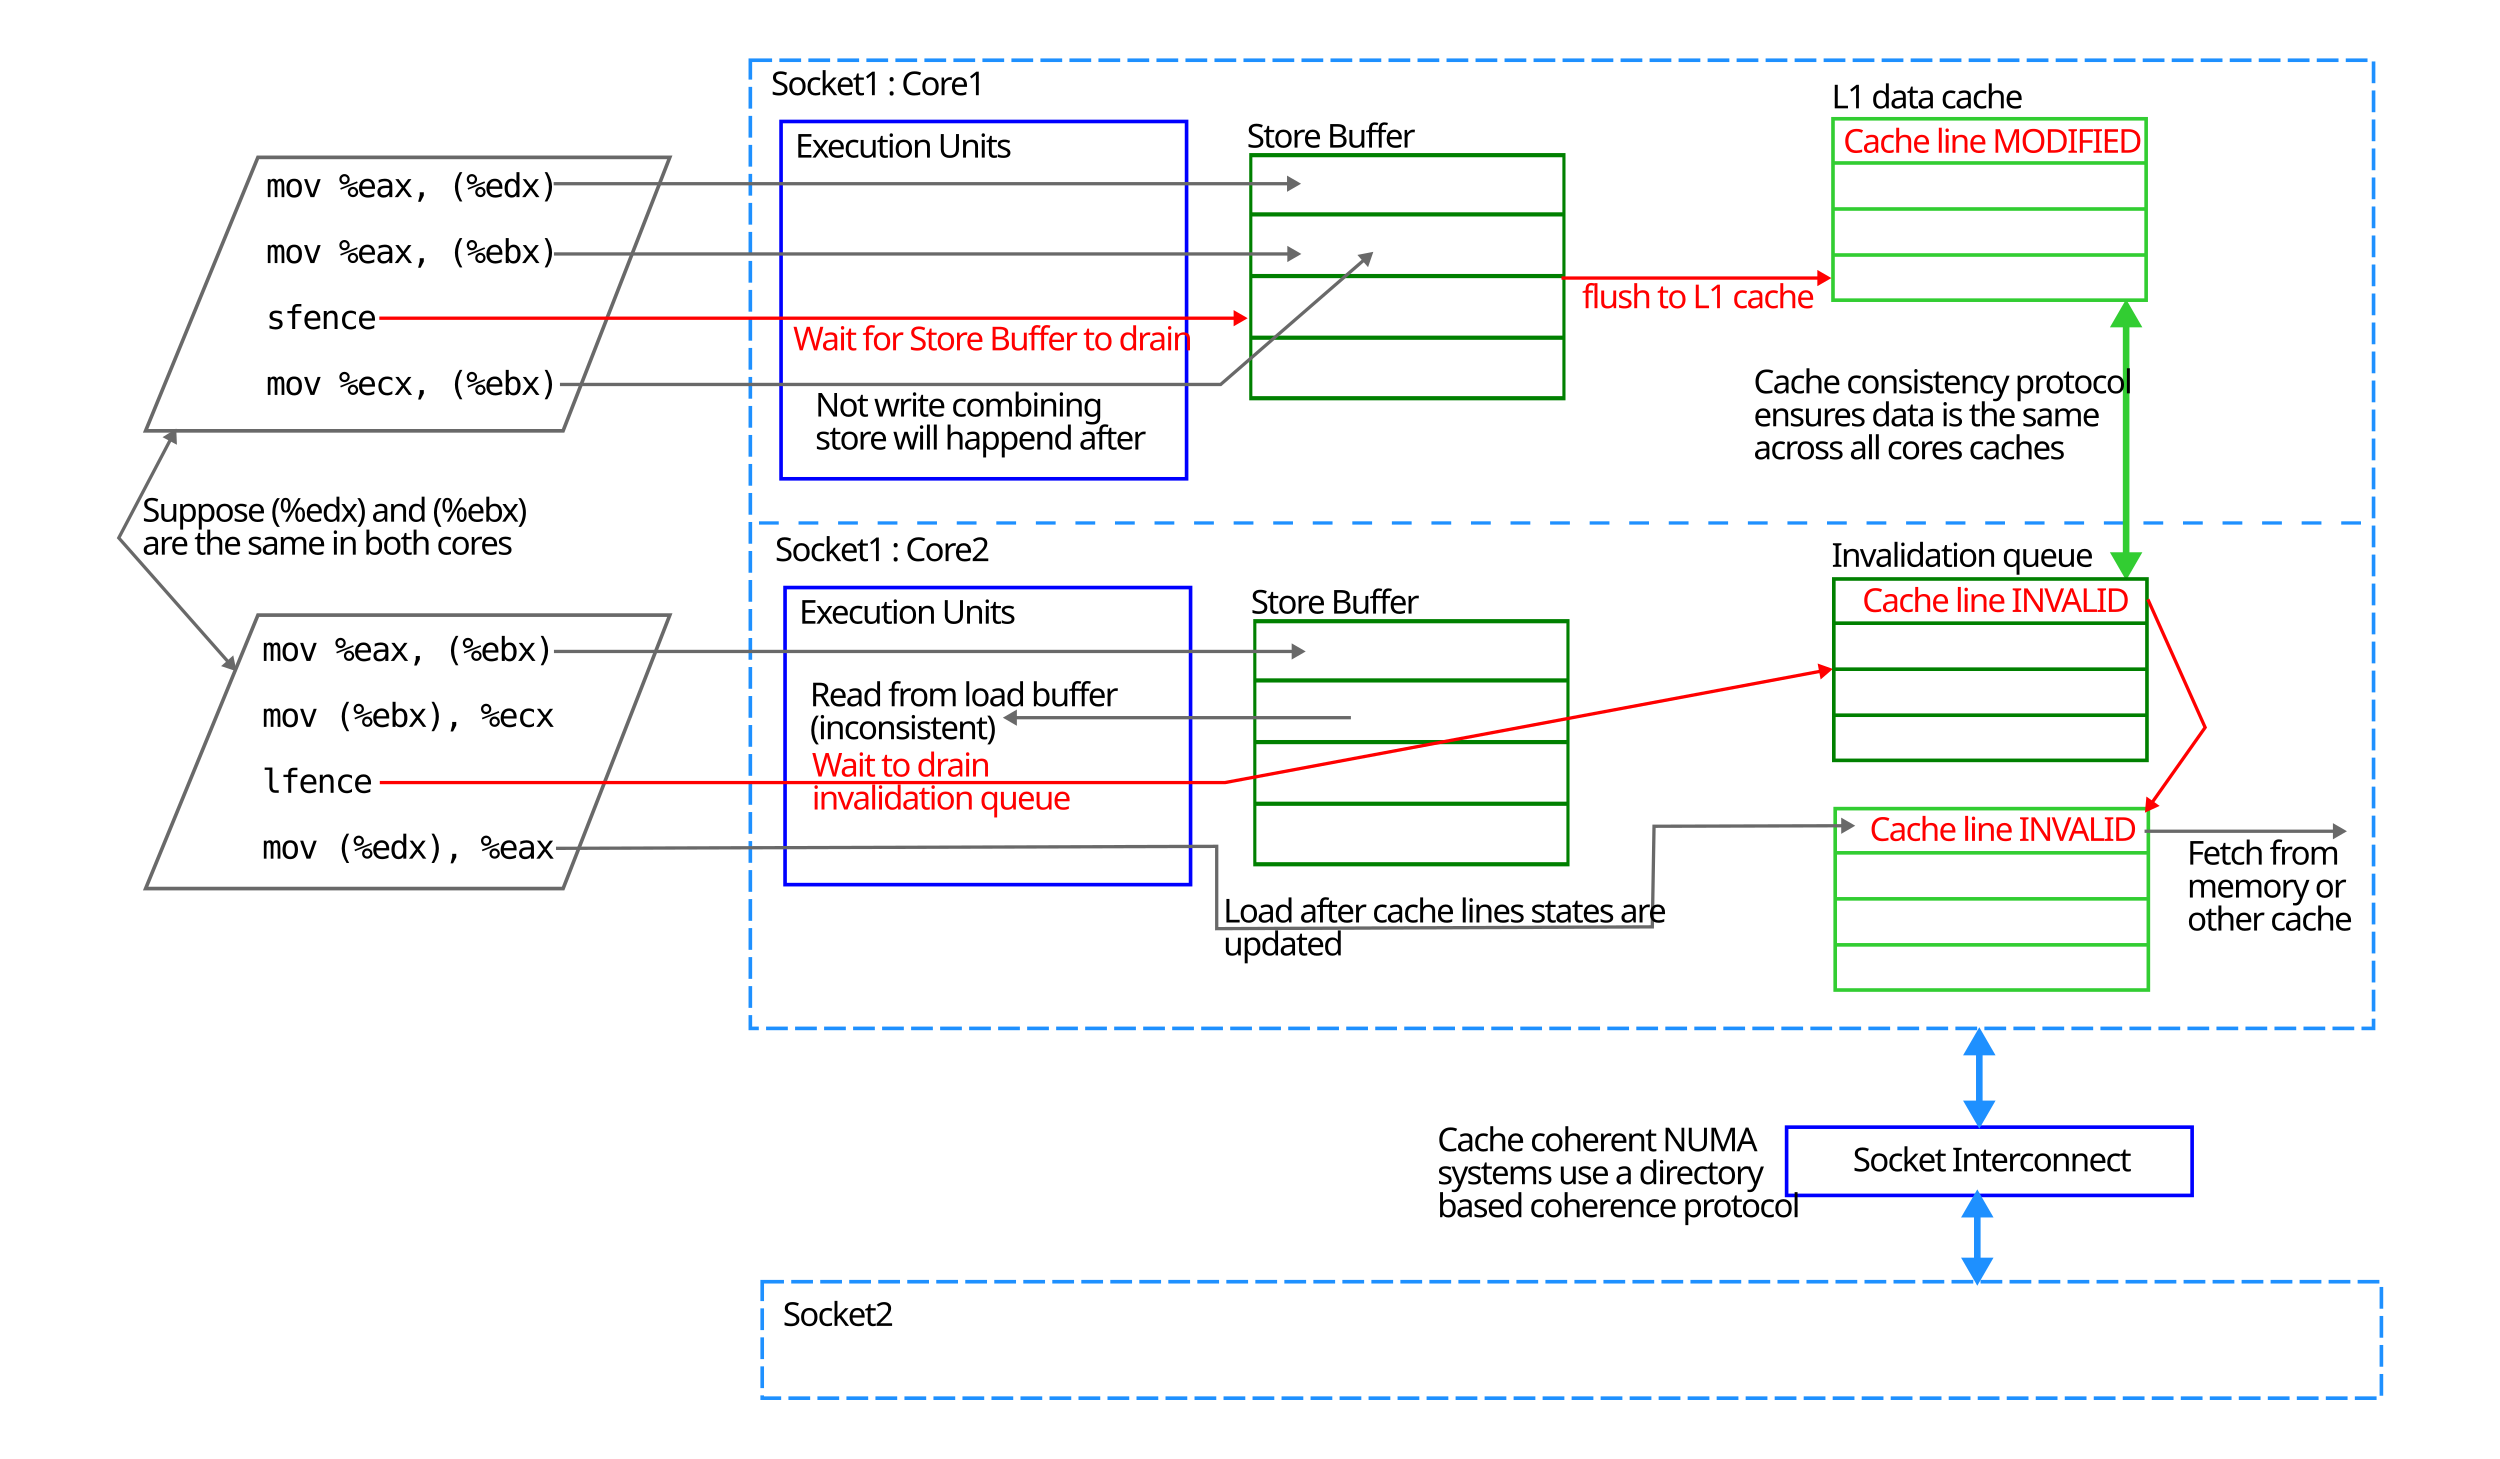
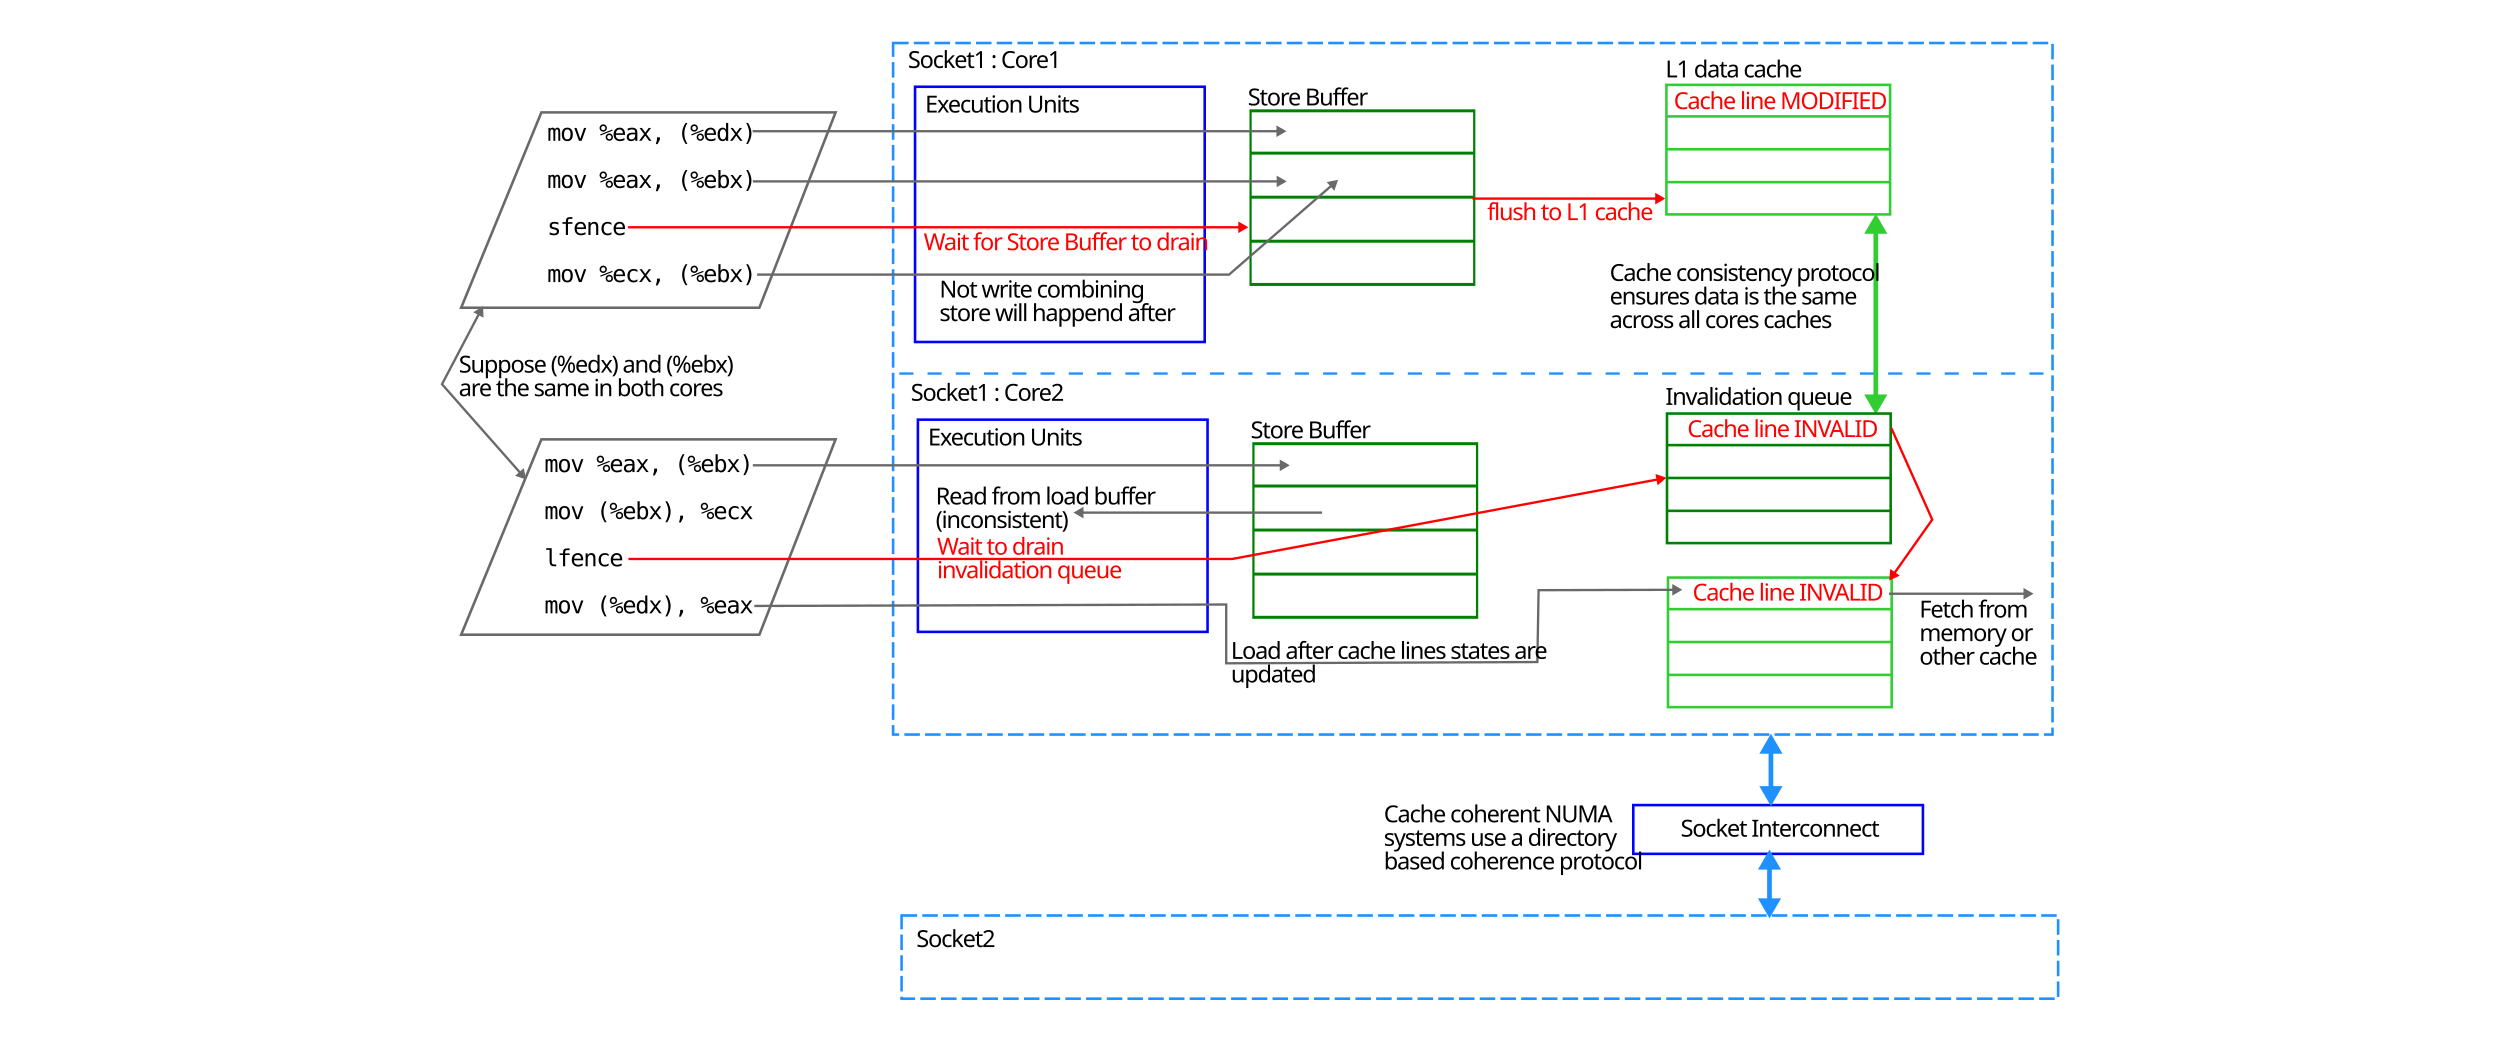
- <svg xmlns="http://www.w3.org/2000/svg" height="124.86mm" viewBox="0 0 758.42 442.42" width="214.04mm">
+ <svg xmlns="http://www.w3.org/2000/svg" height="500" width="1200" viewBox="0 0 758.42 442.42">
  <marker id="a" orient="auto" refX="0" refY="0" style="overflow:visible">
    <path d="m2.31 0-3.46 2v-4z" style="fill:#696969;fill-rule:evenodd;stroke:#696969;stroke-width:.4pt" />
  </marker>
  <marker id="b" orient="auto" refX="0" refY="0" style="overflow:visible">
    <path d="m5.77 0-8.65 5v-10z" style="fill:#32cd32;fill-rule:evenodd;stroke:#32cd32;stroke-width:1pt" transform="scale(-.4)" />
  </marker>
  <marker id="c" orient="auto" refX="0" refY="0" style="overflow:visible">
    <path d="m5.77 0-8.65 5v-10z" style="fill:#696969;fill-rule:evenodd;stroke:#696969;stroke-width:1pt" transform="scale(-.4)" />
  </marker>
  <marker id="d" orient="auto" refX="0" refY="0" style="overflow:visible">
    <path d="m5.77 0-8.65 5v-10z" style="fill:#696969;fill-rule:evenodd;stroke:#696969;stroke-width:1pt" transform="scale(-.4)" />
  </marker>
  <marker id="e" orient="auto" refX="0" refY="0" style="overflow:visible">
    <path d="m5.77 0-8.65 5v-10z" style="fill:#f00;fill-rule:evenodd;stroke:#f00;stroke-width:1pt" transform="scale(-.4)" />
  </marker>
  <marker id="f" orient="auto" refX="0" refY="0" style="overflow:visible">
    <path d="m5.77 0-8.65 5v-10z" style="fill:#f00;fill-rule:evenodd;stroke:#f00;stroke-width:1pt" transform="scale(-.4)" />
  </marker>
  <marker id="g" orient="auto" refX="0" refY="0" style="overflow:visible">
    <path d="m2.31 0-3.46 2v-4z" style="fill:#32cd32;fill-rule:evenodd;stroke:#32cd32;stroke-width:.4pt" />
  </marker>
  <marker id="h" orient="auto" refX="0" refY="0" style="overflow:visible">
    <path d="m5.77 0-8.65 5v-10z" style="fill:#696969;fill-rule:evenodd;stroke:#696969;stroke-width:1pt" transform="scale(-.4)" />
  </marker>
  <marker id="i" orient="auto" refX="0" refY="0" style="overflow:visible">
    <path d="m5.77 0-8.65 5v-10z" style="fill:#696969;fill-rule:evenodd;stroke:#696969;stroke-width:1pt" transform="scale(-.4)" />
  </marker>
  <marker id="j" orient="auto" refX="0" refY="0" style="overflow:visible">
    <path d="m5.77 0-8.65 5v-10z" style="fill:#696969;fill-rule:evenodd;stroke:#696969;stroke-width:1pt" transform="scale(-.4)" />
  </marker>
  <marker id="k" orient="auto" refX="0" refY="0" style="overflow:visible">
    <path d="m5.77 0-8.65 5v-10z" style="fill:#696969;fill-rule:evenodd;stroke:#696969;stroke-width:1pt" transform="scale(-.4)" />
  </marker>
  <marker id="l" orient="auto" refX="0" refY="0" style="overflow:visible">
    <path d="m5.77 0-8.65 5v-10z" style="fill:#f00;fill-rule:evenodd;stroke:#f00;stroke-width:1pt" transform="scale(-.4)" />
  </marker>
  <marker id="m" orient="auto" refX="0" refY="0" style="overflow:visible">
    <path d="m5.77 0-8.65 5v-10z" style="fill:#1e90ff;fill-rule:evenodd;stroke:#1e90ff;stroke-width:1pt" transform="scale(-.4)" />
  </marker>
  <marker id="n" orient="auto" refX="0" refY="0" style="overflow:visible">
    <path d="m2.31 0-3.46 2v-4z" style="fill:#1e90ff;fill-rule:evenodd;stroke:#1e90ff;stroke-width:.4pt" />
  </marker>
  <marker id="o" orient="auto" refX="0" refY="0" style="overflow:visible">
    <path d="m5.77 0-8.65 5v-10z" style="fill:#1e90ff;fill-rule:evenodd;stroke:#1e90ff;stroke-width:1pt" transform="scale(-.4)" />
  </marker>
  <marker id="p" orient="auto" refX="0" refY="0" style="overflow:visible">
    <path d="m2.31 0-3.46 2v-4z" style="fill:#1e90ff;fill-rule:evenodd;stroke:#1e90ff;stroke-width:.4pt" />
  </marker>
  <marker id="q" orient="auto" refX="0" refY="0" style="overflow:visible">
    <path d="m5.77 0-8.65 5v-10z" style="fill:#696969;fill-rule:evenodd;stroke:#696969;stroke-width:1pt" transform="scale(-.4)" />
  </marker>
  <marker id="r" orient="auto" refX="0" refY="0" style="overflow:visible">
    <path d="m5.77 0-8.65 5v-10z" style="fill:#f00;fill-rule:evenodd;stroke:#f00;stroke-width:1pt" transform="scale(-.4)" />
  </marker>
  <marker id="s" orient="auto" refX="0" refY="0" style="overflow:visible">
    <path d="m5.77 0-8.65 5v-10z" style="fill:#696969;fill-rule:evenodd;stroke:#696969;stroke-width:1pt" transform="scale(-.4)" />
  </marker>
  <g transform="translate(32.32 17.36)">
    <g transform="translate(-21.32 -49.33)">
      <path d="m67.24 79.71h124.95l-32.37 82.96h-126.65z" style="fill:none;stroke:#696969;stroke-width:1.1;stroke-miterlimit:10" />
      <text style="font-size:10;font-family:Droid Sans;letter-spacing:-.5;word-spacing:0" x="69.71" y="91.78">
        <tspan style="font-size:10;font-family:DejaVu Sans Mono" x="69.71" y="91.78">mov %eax, (%edx)</tspan>
        <tspan x="69.71" y="101.78" />
        <tspan style="font-size:10;font-family:DejaVu Sans Mono" x="69.71" y="111.78">mov %eax, (%ebx)</tspan>
        <tspan x="69.71" y="121.78" />
        <tspan style="font-size:10;font-family:DejaVu Sans Mono" x="69.71" y="131.78">sfence</tspan>
        <tspan x="69.71" y="141.78" />
        <tspan style="font-size:10;font-family:DejaVu Sans Mono" x="69.71" y="151.78">mov %ecx, (%ebx)</tspan>
      </text>
    </g>
    <g style="fill:none">
      <g style="stroke:#008000;stroke-width:.95" transform="matrix(1 0 0 1.34 137.72 -340.6)">
        <path d="m209.41 276.35h95v55.03h-95z" />
        <path d="m209.2 289.76h94.91" />
        <path d="m209.2 303.72h94.91" />
        <path d="m209.38 317.68h94.91" />
      </g>
      <g style="stroke-width:1.1">
        <path d="m195.31.91h492.43v293.71h-492.43z" style="stroke:#1e90ff;stroke-dasharray:6.6 2.2" />
        <g style="stroke:#32cd32">
          <path d="m523.75 18.67h95v55.03h-95z" />
          <path d="m523.54 32.08h94.91" />
          <path d="m523.54 46.04h94.91" />
          <path d="m523.72 60h94.91" />
        </g>
        <path d="m204.63 19.49h123.02v108.4h-123.02z" style="stroke:#00f" />
      </g>
      <path d="m197.93 141.29h489.64" style="stroke:#1e90ff;stroke-dasharray:6 6" />
    </g>
    <text style="font-size:10;font-family:Droid Sans;letter-spacing:-.5;word-spacing:0" x="201.58" y="11.51">
      <tspan x="201.58" y="11.51">Socket1 : Core1</tspan>
    </text>
    <g style="fill:none">
      <path d="m359.54 38.37h-223.9" style="stroke:#696969;marker-start:url(#c)" />
      <path d="m359.63 59.68h-223.9" style="stroke:#696969;marker-start:url(#d)" />
      <g style="stroke:#f00">
        <path d="m343.34 79.17h-260.59" style="marker-start:url(#e)" />
        <path d="m520.42 66.99h-79.04" style="marker-start:url(#f)" />
      </g>
    </g>
    <g style="font-size:10;font-family:Droid Sans;letter-spacing:-.5;word-spacing:0">
      <text x="208.89" y="30.45">
        <tspan x="208.89" y="30.45">Execution Units</tspan>
      </text>
      <text style="fill:#f00" x="208.28" y="88.91">
        <tspan x="208.28" y="88.91">Wait for Store Buffer to drain</tspan>
      </text>
      <text style="fill:#f00" x="447.62" y="76.13">
        <tspan x="447.62" y="76.13">flush to L1 cache</tspan>
      </text>
      <text x="345.92" y="27.41">
        <tspan x="345.92" y="27.41">Store Buffer</tspan>
      </text>
      <text x="202.8" y="152.86">
        <tspan x="202.8" y="152.86">Socket1 : Core2</tspan>
      </text>
    </g>
    <g style="fill:none">
      <g style="stroke:#008000;stroke-width:.95" transform="matrix(1 0 0 1.34 138.94 -199.22)">
        <path d="m209.41 276.35h95v55.03h-95z" />
        <path d="m209.2 289.76h94.91" />
        <path d="m209.2 303.72h94.91" />
        <path d="m209.38 317.68h94.91" />
      </g>
      <g style="stroke-width:1.1">
        <g style="stroke:#32cd32">
          <path d="m524.42 227.95h95v55.03h-95z" />
          <path d="m524.21 241.36h94.91" />
          <path d="m524.21 255.32h94.91" />
          <path d="m524.39 269.28h94.91" />
        </g>
        <path d="m205.84 160.88h123.02v90.13h-123.02z" style="stroke:#00f" />
      </g>
    </g>
    <text style="font-size:10;font-family:Droid Sans;letter-spacing:-.5;word-spacing:0" x="210.11" y="171.84">
      <tspan x="210.11" y="171.84">Execution Units</tspan>
    </text>
    <text style="font-size:10;font-family:Droid Sans;letter-spacing:-.5;word-spacing:0" x="347.13" y="168.79">
      <tspan x="347.13" y="168.79">Store Buffer</tspan>
    </text>
    <path d="m612.68 153.02v-73.91" style="fill:none;stroke:#32cd32;stroke-width:2;marker-start:url(#b);marker-end:url(#g)" />
    <text style="font-size:10;font-family:Droid Sans;letter-spacing:-.5;word-spacing:0" x="499.64" xml:space="preserve" y="101.96">
      <tspan x="499.64" y="101.96">Cache consistency protocol</tspan>
      <tspan x="499.64" y="111.96">ensures data is the same </tspan>
      <tspan x="499.64" y="121.96">across all cores caches</tspan>
    </text>
    <g transform="translate(-21.31 89.53)">
      <path d="m67.24 79.71h124.95l-32.37 82.96h-126.65z" style="fill:none;stroke:#696969;stroke-width:1.1;stroke-miterlimit:10" />
      <text style="font-size:10;font-family:Droid Sans;letter-spacing:-.5;word-spacing:0" x="68.5" y="93.61">
        <tspan style="font-size:10;font-family:DejaVu Sans Mono" x="68.5" y="93.61">mov %eax, (%ebx)</tspan>
        <tspan x="68.5" y="103.61" />
        <tspan style="font-size:10;font-family:DejaVu Sans Mono" x="68.5" y="113.61">mov (%ebx), %ecx</tspan>
        <tspan x="68.5" y="123.61" />
        <tspan style="font-size:10;font-family:DejaVu Sans Mono" x="68.5" y="133.61">lfence</tspan>
        <tspan x="68.5" y="143.61" />
        <tspan style="font-size:10;font-family:DejaVu Sans Mono" x="68.5" y="153.61">mov (%edx), %eax</tspan>
      </text>
    </g>
    <g style="fill:none;stroke:#696969">
      <path d="m360.95 180.27h-225.22" style="marker-start:url(#h)" />
      <path d="m274.75 200.36h102.75" style="marker-start:url(#i)" />
      <path d="m527.66 233.14-58.2.16-.52 30.52-132.15.54v-24.97l-200.44.61" style="marker-start:url(#j)" />
    </g>
    <text style="font-size:10;font-family:Droid Sans;letter-spacing:-.5;word-spacing:0" x="213.39" y="196.89">
      <tspan x="213.39" y="196.89">Read from load buffer</tspan>
      <tspan x="213.39" y="206.89">(inconsistent)</tspan>
    </text>
    <text style="font-size:10;font-family:Droid Sans;letter-spacing:-.5;word-spacing:0" x="338.77" y="262.48">
      <tspan x="338.77" y="262.48">Load after cache lines states are</tspan>
      <tspan x="338.77" y="272.48">updated</tspan>
    </text>
    <path d="m382.16 60.9-44.17 38.37h-200.44" style="fill:none;stroke:#696969;marker-start:url(#k)" />
    <text style="font-size:10;font-family:Droid Sans;letter-spacing:-.5;word-spacing:0" x="214.98" y="109.01">
      <tspan x="214.98" y="109.01">Not write combining</tspan>
      <tspan x="214.98" y="119.01">store will happend after</tspan>
    </text>
    <path d="m520.94 186.09-181.59 33.95h-256.45" style="fill:none;stroke:#f00;marker-start:url(#l)" />
    <text style="font-size:10;font-family:Droid Sans;letter-spacing:-.5;word-spacing:0;fill:#f00" x="213.98" y="218.22">
      <tspan x="213.98" y="218.22">Wait to drain</tspan>
      <tspan x="213.98" y="228.22">invalidation queue</tspan>
    </text>
    <path d="m198.91 371.47h491.21v35.33h-491.21z" style="fill:none;stroke:#1e90ff;stroke-width:1.1;stroke-dasharray:6.6 2.2" />
    <path d="m509.68 324.58h123.02v20.71h-123.02z" style="fill:none;stroke:#00f;stroke-width:1.1" />
    <text style="font-size:10;font-family:Droid Sans;letter-spacing:-.5;word-spacing:0" x="529.77" y="337.98">
      <tspan x="529.77" y="337.98">Socket Interconnect</tspan>
    </text>
    <text style="font-size:10;font-family:Droid Sans;letter-spacing:-.5;word-spacing:0" x="205.17" y="384.87">
      <tspan x="205.17" y="384.87">Socket2</tspan>
    </text>
    <path d="m568.14 319.37v-19.42" style="fill:none;stroke:#1e90ff;stroke-width:2;marker-start:url(#m);marker-end:url(#n)" />
    <path d="m567.53 367.01v-17.87" style="fill:none;stroke:#1e90ff;stroke-width:2;marker-start:url(#o);marker-end:url(#p)" />
    <text style="font-size:10;font-family:Droid Sans;letter-spacing:-.5;word-spacing:0" x="403.71" y="331.89">
      <tspan x="403.71" y="331.89">Cache coherent NUMA</tspan>
      <tspan x="403.71" y="341.89">systems use a directory</tspan>
      <tspan x="403.71" y="351.89">based coherence protocol</tspan>
    </text>
    <g style="fill:none;stroke:#008000;stroke-width:1.1">
      <path d="m524 158.28h95v55.03h-95z" />
      <path d="m523.79 171.69h94.91" />
      <path d="m523.79 185.65h94.91" />
      <path d="m523.97 199.61h94.91" />
    </g>
    <g style="font-size:10;font-family:Droid Sans;letter-spacing:-.5;word-spacing:0">
      <text x="523.32" y="154.59">
        <tspan x="523.32" y="154.59">Invalidation queue</tspan>
      </text>
      <text x="532.63" y="168.28">
        <tspan style="fill:#f00" x="532.63" y="168.28">Cache line INVALID</tspan>
      </text>
      <text x="523.32" y="15.51">
        <tspan x="523.32" y="15.51">L1 data cache</tspan>
      </text>
    </g>
    <g transform="translate(-167.66 162.78)">
      <path d="m187.49-47.62-16.12 30.66 33.83 38.33" style="fill:none;stroke:#696969;marker-start:url(#q);marker-end:url(#a)" />
      <text style="font-size:10;font-family:Droid Sans;letter-spacing:-.5;word-spacing:0" x="178.49" y="-21.88">
        <tspan x="178.49" y="-21.88">Suppose (%edx) and (%ebx)</tspan>
        <tspan x="178.49" y="-11.88">are the same in both cores</tspan>
      </text>
    </g>
    <path d="m620.02 226.86 16.63-23.54-17.38-38.87" style="fill:none;stroke:#f00;marker-start:url(#r)" />
    <text style="font-size:10;font-family:Droid Sans;letter-spacing:-.5;word-spacing:0" x="534.85" y="237.73">
      <tspan style="fill:#f00" x="534.85" y="237.73">Cache line INVALID</tspan>
    </text>
    <path d="m676.83 234.81h-58.56" style="fill:none;stroke:#696969;marker-start:url(#s)" />
    <g style="font-size:10;font-family:Droid Sans;letter-spacing:-.5;word-spacing:0">
      <text x="631.18" xml:space="preserve" y="244.93">
        <tspan x="631.18" y="244.93">Fetch from </tspan>
        <tspan x="631.18" y="254.93">memory or </tspan>
        <tspan x="631.18" y="264.93">other cache</tspan>
      </text>
      <text x="526.86" y="28.97">
        <tspan style="fill:#f00" x="526.86" y="28.97">Cache line MODIFIED</tspan>
      </text>
    </g>
  </g>
</svg>
